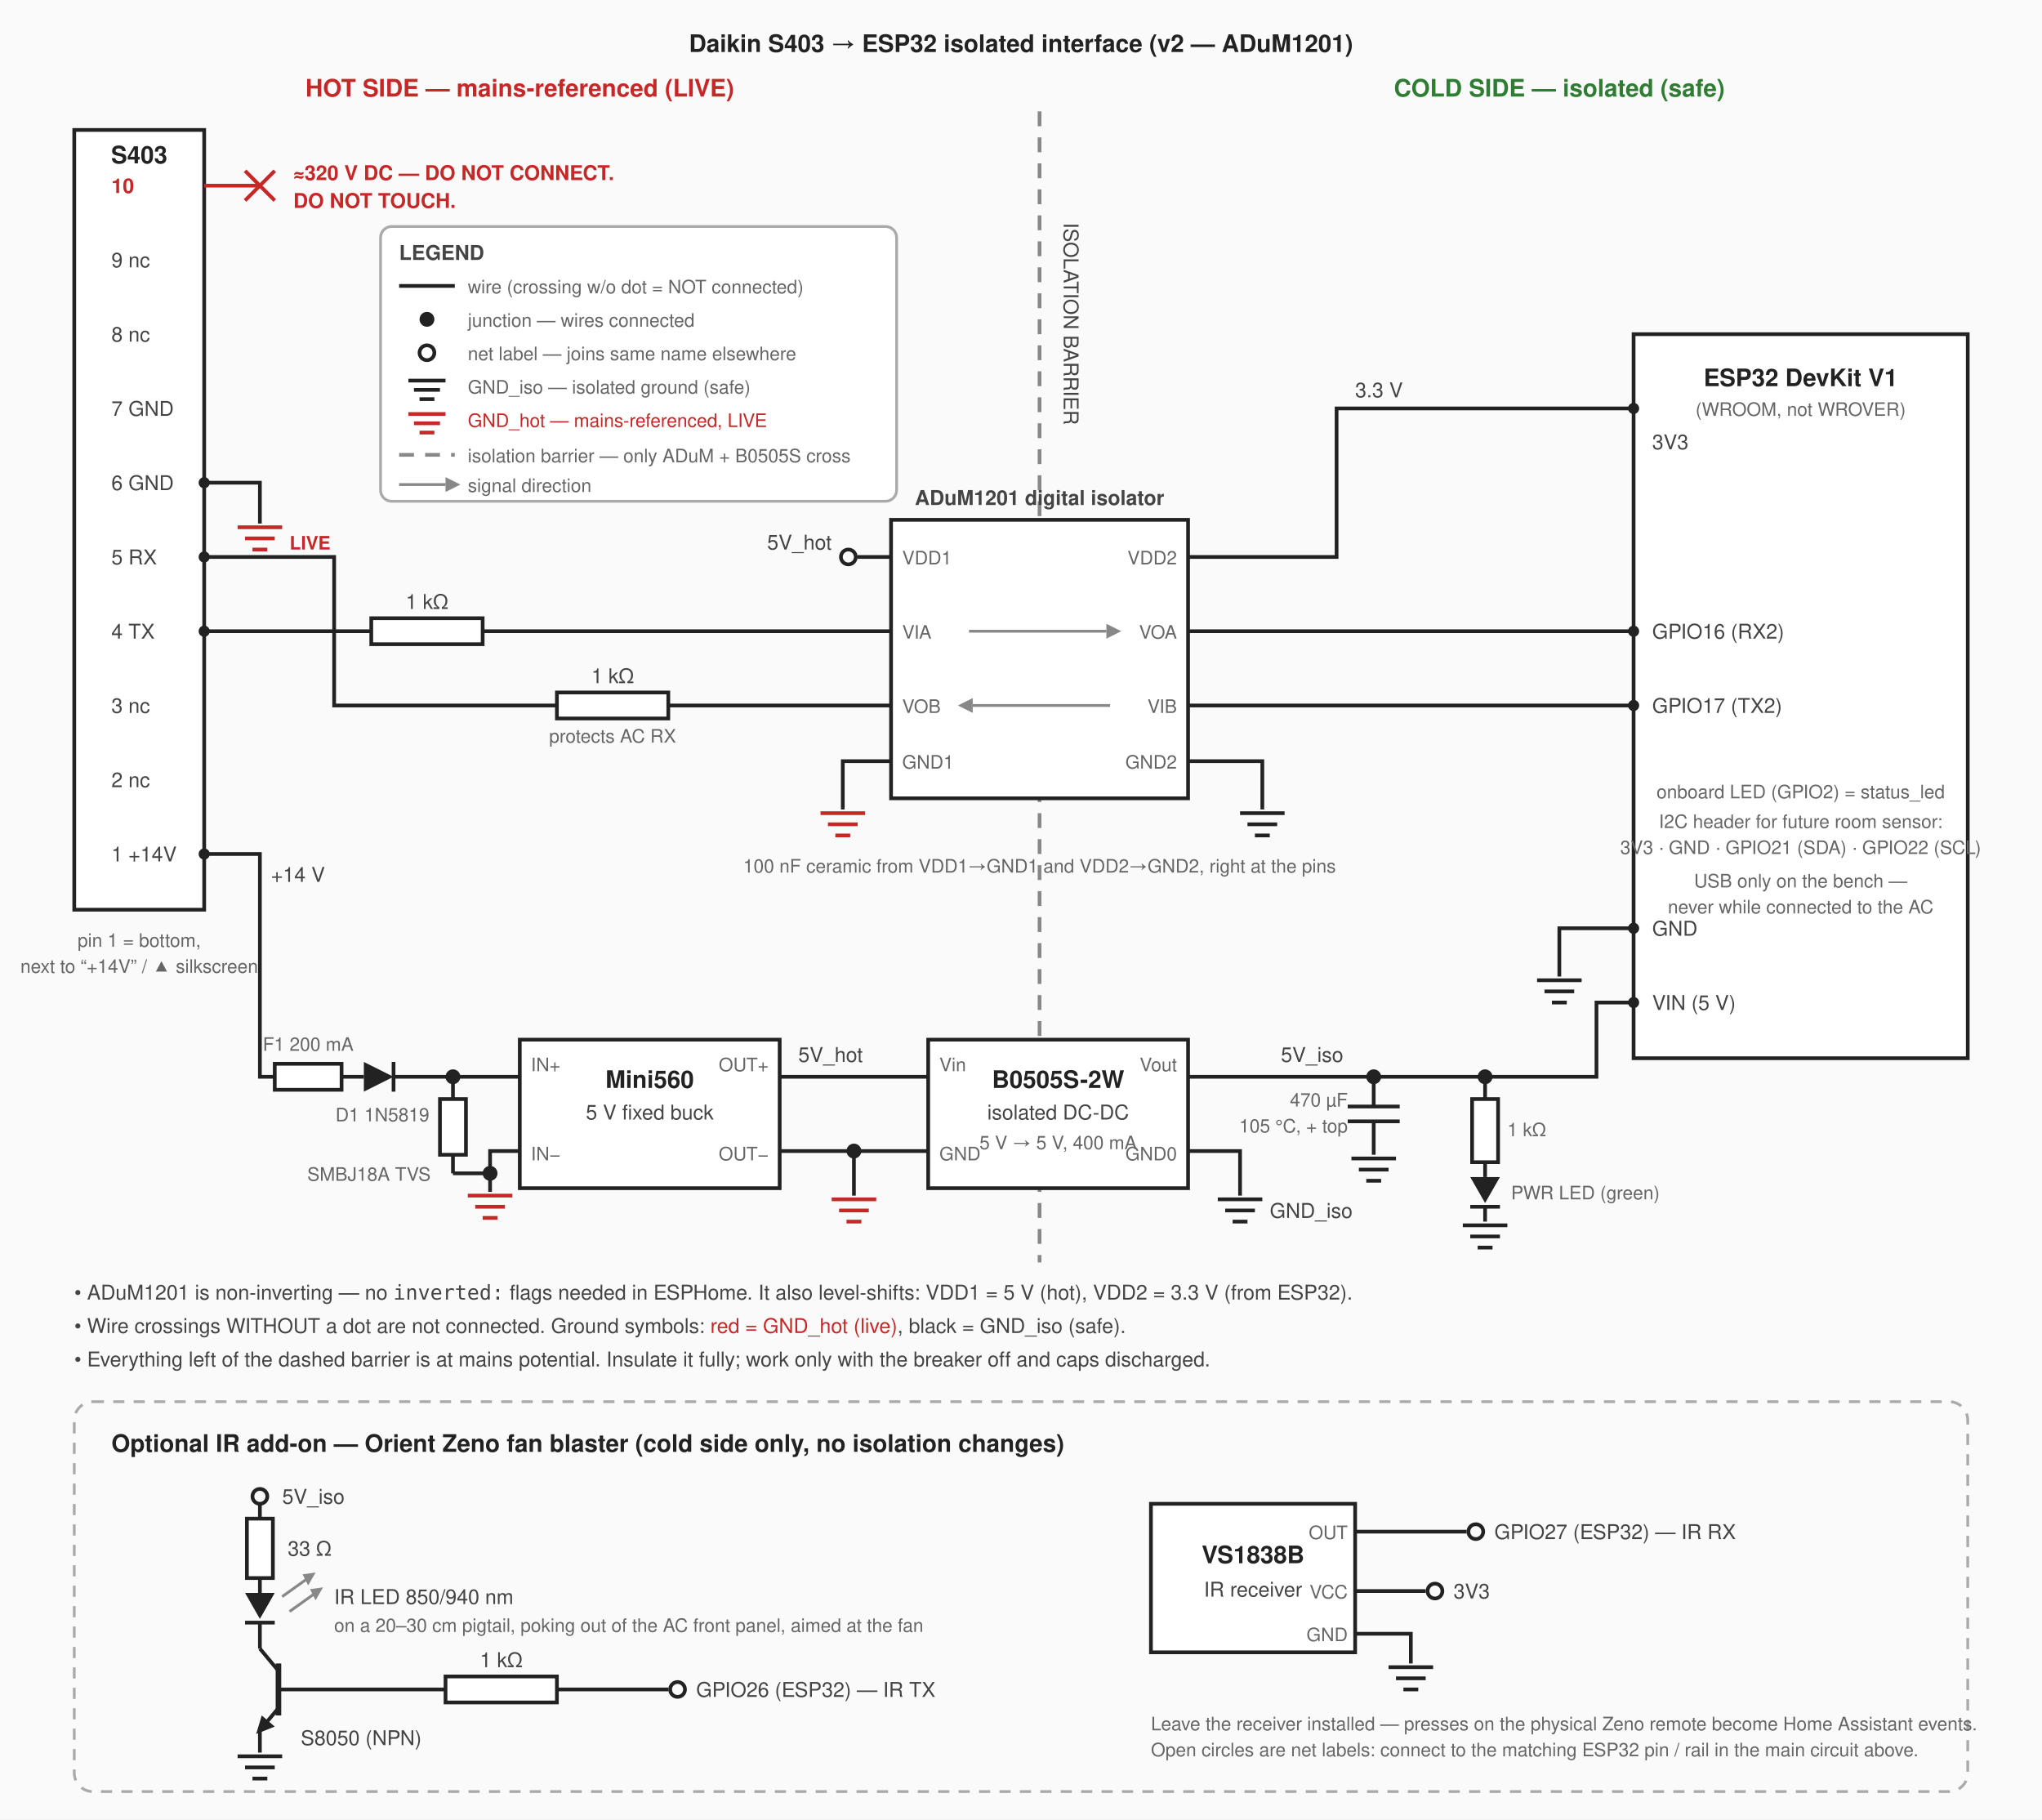
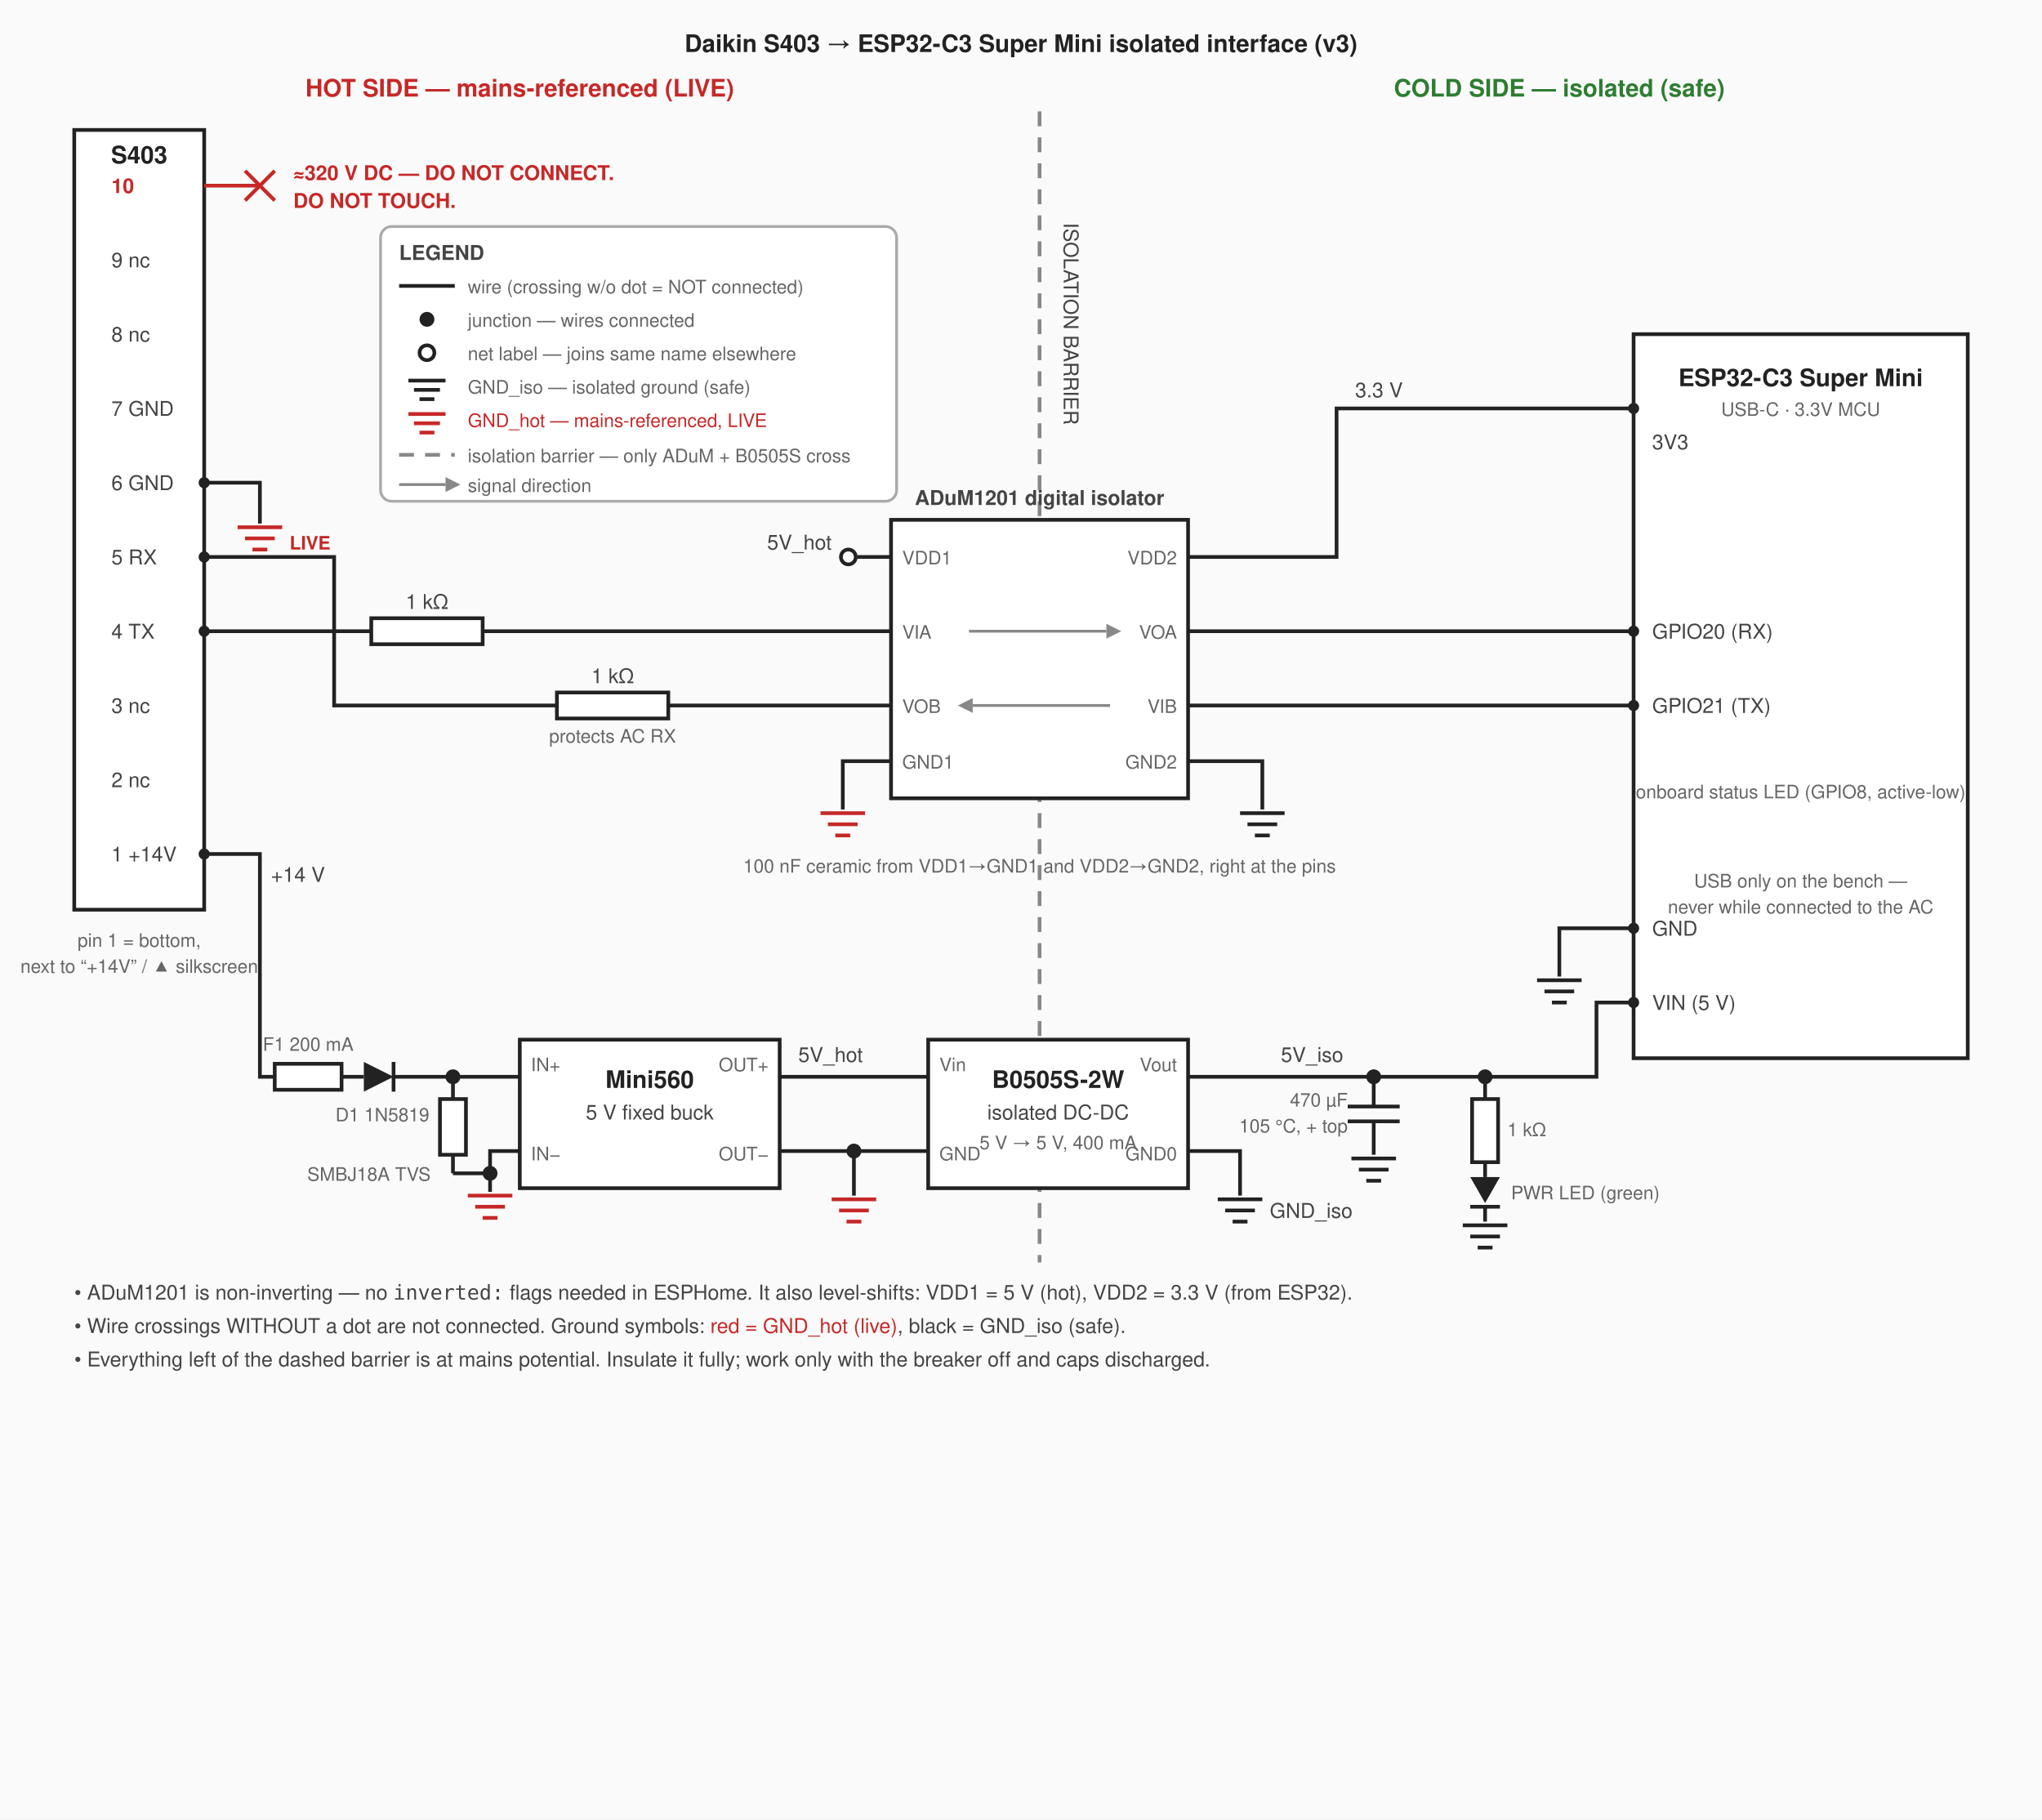
<svg xmlns="http://www.w3.org/2000/svg" viewBox="0 0 1100 980" font-family="Helvetica, Arial, sans-serif">
  <style>
    .wire{stroke:#222;stroke-width:2;fill:none}
    .hotwire{stroke:#c62828;stroke-width:2;fill:none}
    .box{fill:#ffffff;stroke:#222;stroke-width:2}
    .lbl{font-size:13px;fill:#222}
    .small{font-size:11px;fill:#444}
    .tiny{font-size:10px;fill:#666}
    .red{fill:#c62828}
    .green{fill:#2e7d32}
    .bold{font-weight:bold}
    .dot{fill:#222}
  </style>
  <rect x="0" y="0" width="1100" height="980" fill="#fafafa" />
-   <text x="550" y="28" text-anchor="middle" class="lbl bold" font-size="17">Daikin S403 → ESP32 isolated interface (v2 — ADuM1201)</text>
+   <text x="550" y="28" text-anchor="middle" class="lbl bold" font-size="17">Daikin S403 → ESP32-C3 Super Mini isolated interface (v3)</text>
  <text x="280" y="52" text-anchor="middle" class="lbl bold red">HOT SIDE — mains-referenced (LIVE)</text>
  <text x="840" y="52" text-anchor="middle" class="lbl bold green">COLD SIDE — isolated (safe)</text>
  <line x1="560" y1="60" x2="560" y2="680" stroke="#888" stroke-width="2" stroke-dasharray="8 6" />
  <text x="573" y="120" class="small" transform="rotate(90 573 120)">ISOLATION BARRIER</text>
  <rect x="40" y="70" width="70" height="420" class="box" />
  <text x="75" y="88" text-anchor="middle" class="lbl bold">S403</text>
  <g class="small">
    <circle cx="110" cy="460" r="3" class="dot" />
    <text x="60" y="464">1  +14V</text>
    <text x="60" y="424">2  nc</text>
    <text x="60" y="384">3  nc</text>
    <circle cx="110" cy="340" r="3" class="dot" />
    <text x="60" y="344">4  TX</text>
    <circle cx="110" cy="300" r="3" class="dot" />
    <text x="60" y="304">5  RX</text>
    <circle cx="110" cy="260" r="3" class="dot" />
    <text x="60" y="264">6  GND</text>
    <text x="60" y="224">7  GND</text>
    <text x="60" y="184">8  nc</text>
    <text x="60" y="144">9  nc</text>
    <text x="60" y="104" class="red bold">10</text>
  </g>
  <text x="75" y="510" text-anchor="middle" class="tiny">pin 1 = bottom,</text>
  <text x="75" y="524" text-anchor="middle" class="tiny">next to “+14V” / ▲ silkscreen</text>
  <g>
    <rect x="205" y="122" width="278" height="148" rx="6" fill="#ffffff" stroke="#aaa" stroke-width="1.5" />
    <text x="215" y="140" class="small bold">LEGEND</text>
    <line x1="215" y1="154" x2="245" y2="154" class="wire" />
    <text x="252" y="158" class="tiny">wire (crossing w/o dot = NOT connected)</text>
    <circle cx="230" cy="172" r="4" class="dot" />
    <text x="252" y="176" class="tiny">junction — wires connected</text>
    <circle cx="230" cy="190" r="4" fill="none" stroke="#222" stroke-width="2" />
    <text x="252" y="194" class="tiny">net label — joins same name elsewhere</text>
    <g class="wire">
      <line x1="220" y1="205" x2="240" y2="205" />
      <line x1="223" y1="210" x2="237" y2="210" />
      <line x1="226" y1="215" x2="234" y2="215" />
    </g>
    <text x="252" y="212" class="tiny">GND_iso — isolated ground (safe)</text>
    <g class="hotwire">
      <line x1="220" y1="223" x2="240" y2="223" />
      <line x1="223" y1="228" x2="237" y2="228" />
      <line x1="226" y1="233" x2="234" y2="233" />
    </g>
    <text x="252" y="230" class="tiny red">GND_hot — mains-referenced, LIVE</text>
    <line x1="215" y1="245" x2="245" y2="245" stroke="#888" stroke-width="2" stroke-dasharray="8 6" />
    <text x="252" y="249" class="tiny">isolation barrier — only ADuM + B0505S cross</text>
    <line x1="215" y1="261" x2="240" y2="261" stroke="#888" stroke-width="1.5" />
    <polygon points="240,257 248,261 240,265" fill="#888" />
    <text x="252" y="265" class="tiny">signal direction</text>
  </g>
  <line x1="110" y1="100" x2="140" y2="100" class="hotwire" />
  <line x1="132" y1="92" x2="148" y2="108" class="hotwire" />
  <line x1="148" y1="92" x2="132" y2="108" class="hotwire" />
  <text x="158" y="97" class="small red bold">≈320 V DC — DO NOT CONNECT.</text>
  <text x="158" y="112" class="small red bold">DO NOT TOUCH.</text>
  <polyline points="110,260 140,260 140,282" class="wire" />
  <g class="hotwire">
    <line x1="128" y1="284" x2="152" y2="284" />
    <line x1="132" y1="290" x2="148" y2="290" />
    <line x1="136" y1="296" x2="144" y2="296" />
  </g>
  <text x="156" y="296" class="tiny red bold">LIVE</text>
  <line x1="110" y1="340" x2="200" y2="340" class="wire" />
  <rect x="200" y="333" width="60" height="14" class="box" />
  <text x="230" y="328" text-anchor="middle" class="small">1 kΩ</text>
  <line x1="260" y1="340" x2="480" y2="340" class="wire" />
  <polyline points="110,300 180,300 180,380 300,380" class="wire" />
  <rect x="300" y="373" width="60" height="14" class="box" />
  <text x="330" y="368" text-anchor="middle" class="small">1 kΩ</text>
  <text x="330" y="400" text-anchor="middle" class="tiny">protects AC RX</text>
  <line x1="360" y1="380" x2="480" y2="380" class="wire" />
  <rect x="480" y="280" width="160" height="150" class="box" />
  <text x="560" y="272" text-anchor="middle" class="small bold">ADuM1201 digital isolator</text>
  <g class="tiny">
    <text x="486" y="304">VDD1</text>
    <text x="486" y="344">VIA</text>
    <text x="486" y="384">VOB</text>
    <text x="486" y="414">GND1</text>
    <text x="634" y="304" text-anchor="end">VDD2</text>
    <text x="634" y="344" text-anchor="end">VOA</text>
    <text x="634" y="384" text-anchor="end">VIB</text>
    <text x="634" y="414" text-anchor="end">GND2</text>
  </g>
  <line x1="522" y1="340" x2="596" y2="340" stroke="#888" stroke-width="1.5" />
  <polygon points="596,336 604,340 596,344" fill="#888" />
  <line x1="598" y1="380" x2="524" y2="380" stroke="#888" stroke-width="1.5" />
  <polygon points="524,376 516,380 524,384" fill="#888" />
  <line x1="480" y1="300" x2="462" y2="300" class="wire" />
  <circle cx="457" cy="300" r="4" fill="none" stroke="#222" stroke-width="2" />
  <text x="448" y="296" text-anchor="end" class="small">5V_hot</text>
  <polyline points="480,410 454,410 454,436" class="wire" />
  <g class="hotwire">
    <line x1="442" y1="438" x2="466" y2="438" />
    <line x1="446" y1="444" x2="462" y2="444" />
    <line x1="450" y1="450" x2="458" y2="450" />
  </g>
  <polyline points="640,300 720,300 720,220 880,220" class="wire" />
  <text x="730" y="214" class="small">3.3 V</text>
  <polyline points="640,410 680,410 680,436" class="wire" />
  <g class="wire">
    <line x1="668" y1="438" x2="692" y2="438" />
    <line x1="672" y1="444" x2="688" y2="444" />
    <line x1="676" y1="450" x2="684" y2="450" />
  </g>
  <line x1="640" y1="340" x2="880" y2="340" class="wire" />
  <line x1="640" y1="380" x2="880" y2="380" class="wire" />
  <text x="560" y="470" text-anchor="middle" class="tiny">100 nF ceramic from VDD1→GND1 and VDD2→GND2, right at the pins</text>
  <polyline points="110,460 140,460 140,580 148,580" class="wire" />
  <text x="146" y="475" class="small">+14 V</text>
  <rect x="148" y="573" width="36" height="14" class="box" />
  <text x="166" y="566" text-anchor="middle" class="tiny">F1 200 mA</text>
  <line x1="184" y1="580" x2="196" y2="580" class="wire" />
  <polygon points="196,572 196,588 212,580" fill="#222" />
  <line x1="212" y1="572" x2="212" y2="588" class="wire" />
  <line x1="212" y1="580" x2="244" y2="580" class="wire" />
  <text x="206" y="604" text-anchor="middle" class="tiny">D1 1N5819</text>
  <circle cx="244" cy="580" r="4" class="dot" />
  <line x1="244" y1="580" x2="244" y2="592" class="wire" />
  <rect x="237" y="592" width="14" height="30" class="box" />
  <text x="232" y="636" text-anchor="end" class="tiny">SMBJ18A TVS</text>
  <line x1="244" y1="622" x2="244" y2="632" class="wire" />
  <line x1="244" y1="632" x2="264" y2="632" class="wire" />
  <circle cx="264" cy="632" r="4" class="dot" />
  <line x1="264" y1="632" x2="264" y2="642" class="wire" />
  <g class="hotwire">
    <line x1="252" y1="644" x2="276" y2="644" />
    <line x1="256" y1="650" x2="272" y2="650" />
    <line x1="260" y1="656" x2="268" y2="656" />
  </g>
  <line x1="244" y1="580" x2="280" y2="580" class="wire" />
  <rect x="280" y="560" width="140" height="80" class="box" />
  <text x="350" y="586" text-anchor="middle" class="lbl bold">Mini560</text>
  <text x="350" y="603" text-anchor="middle" class="small">5 V fixed buck</text>
  <text x="286" y="577" class="tiny">IN+</text>
  <text x="286" y="625" class="tiny">IN−</text>
  <text x="414" y="577" text-anchor="end" class="tiny">OUT+</text>
  <text x="414" y="625" text-anchor="end" class="tiny">OUT−</text>
  <polyline points="280,620 264,620 264,632" class="wire" />
  <line x1="420" y1="580" x2="500" y2="580" class="wire" />
  <text x="430" y="572" class="small">5V_hot</text>
  <line x1="420" y1="620" x2="500" y2="620" class="wire" />
  <circle cx="460" cy="620" r="4" class="dot" />
  <line x1="460" y1="620" x2="460" y2="644" class="wire" />
  <g class="hotwire">
    <line x1="448" y1="646" x2="472" y2="646" />
    <line x1="452" y1="652" x2="468" y2="652" />
    <line x1="456" y1="658" x2="464" y2="658" />
  </g>
  <rect x="500" y="560" width="140" height="80" class="box" />
  <text x="570" y="586" text-anchor="middle" class="lbl bold">B0505S-2W</text>
  <text x="570" y="603" text-anchor="middle" class="small">isolated DC-DC</text>
  <text x="570" y="619" text-anchor="middle" class="tiny">5 V → 5 V, 400 mA</text>
  <text x="506" y="577" class="tiny">Vin</text>
  <text x="506" y="625" class="tiny">GND</text>
  <text x="634" y="577" text-anchor="end" class="tiny">Vout</text>
  <text x="634" y="625" text-anchor="end" class="tiny">GND0</text>
  <polyline points="640,580 860,580 860,540 880,540" class="wire" />
  <text x="690" y="572" class="small">5V_iso</text>
  <circle cx="740" cy="580" r="4" class="dot" />
  <circle cx="800" cy="580" r="4" class="dot" />
  <line x1="740" y1="580" x2="740" y2="596" class="wire" />
  <line x1="726" y1="596" x2="754" y2="596" class="wire" />
  <line x1="726" y1="604" x2="754" y2="604" class="wire" />
  <text x="726" y="596" text-anchor="end" class="tiny">470 µF</text>
  <text x="726" y="610" text-anchor="end" class="tiny">105 °C, + top</text>
  <line x1="740" y1="604" x2="740" y2="622" class="wire" />
  <g class="wire">
    <line x1="728" y1="624" x2="752" y2="624" />
    <line x1="732" y1="630" x2="748" y2="630" />
    <line x1="736" y1="636" x2="744" y2="636" />
  </g>
  <line x1="800" y1="580" x2="800" y2="592" class="wire" />
  <rect x="793" y="592" width="14" height="34" class="box" />
  <text x="812" y="612" class="tiny">1 kΩ</text>
  <line x1="800" y1="626" x2="800" y2="634" class="wire" />
  <polygon points="792,634 808,634 800,648" fill="#222" />
  <line x1="792" y1="650" x2="808" y2="650" class="wire" />
  <text x="814" y="646" class="tiny">PWR LED (green)</text>
  <line x1="800" y1="650" x2="800" y2="658" class="wire" />
  <g class="wire">
    <line x1="788" y1="660" x2="812" y2="660" />
    <line x1="792" y1="666" x2="808" y2="666" />
    <line x1="796" y1="672" x2="804" y2="672" />
  </g>
  <polyline points="640,620 668,620 668,644" class="wire" />
  <g class="wire">
    <line x1="656" y1="646" x2="680" y2="646" />
    <line x1="660" y1="652" x2="676" y2="652" />
    <line x1="664" y1="658" x2="672" y2="658" />
  </g>
  <text x="684" y="656" class="small">GND_iso</text>
  <rect x="880" y="180" width="180" height="390" class="box" />
-   <text x="970" y="208" text-anchor="middle" class="lbl bold">ESP32 DevKit V1</text>
-   <text x="970" y="224" text-anchor="middle" class="tiny">(WROOM, not WROVER)</text>
+   <text x="970" y="208" text-anchor="middle" class="lbl bold">ESP32-C3 Super Mini</text>
+   <text x="970" y="224" text-anchor="middle" class="tiny">USB-C · 3.3V MCU</text>
  <g class="small">
    <circle cx="880" cy="220" r="3" class="dot" />
    <text x="890" y="242">3V3</text>
    <circle cx="880" cy="340" r="3" class="dot" />
-     <text x="890" y="344">GPIO16 (RX2)</text>
+     <text x="890" y="344">GPIO20 (RX)</text>
    <circle cx="880" cy="380" r="3" class="dot" />
-     <text x="890" y="384">GPIO17 (TX2)</text>
+     <text x="890" y="384">GPIO21 (TX)</text>
    <circle cx="880" cy="500" r="3" class="dot" />
    <text x="890" y="504">GND</text>
    <circle cx="880" cy="540" r="3" class="dot" />
    <text x="890" y="544">VIN (5 V)</text>
  </g>
-   <text x="970" y="430" text-anchor="middle" class="tiny">onboard LED (GPIO2) = status_led</text>
-   <text x="970" y="446" text-anchor="middle" class="tiny">I2C header for future room sensor:</text>
-   <text x="970" y="460" text-anchor="middle" class="tiny">3V3 · GND · GPIO21 (SDA) · GPIO22 (SCL)</text>
+   <text x="970" y="430" text-anchor="middle" class="tiny">onboard status LED (GPIO8, active-low)</text>
  <text x="970" y="478" text-anchor="middle" class="tiny">USB only on the bench —</text>
  <text x="970" y="492" text-anchor="middle" class="tiny">never while connected to the AC</text>
  <polyline points="880,500 840,500 840,526" class="wire" />
  <g class="wire">
    <line x1="828" y1="528" x2="852" y2="528" />
    <line x1="832" y1="534" x2="848" y2="534" />
    <line x1="836" y1="540" x2="844" y2="540" />
  </g>
  <text x="40" y="700" class="small">• ADuM1201 is non-inverting — no <tspan font-family="monospace">inverted:</tspan> flags needed in ESPHome. It also level-shifts: VDD1 = 5 V (hot), VDD2 = 3.3 V (from ESP32).</text>
  <text x="40" y="718" class="small">• Wire crossings WITHOUT a dot are not connected. Ground symbols: <tspan class="red">red = GND_hot (live)</tspan>, black = GND_iso (safe).</text>
  <text x="40" y="736" class="small">• Everything left of the dashed barrier is at mains potential. Insulate it fully; work only with the breaker off and caps discharged.</text>
-   <rect x="40" y="755" width="1020" height="210" rx="10" fill="none" stroke="#aaa" stroke-width="1.5" stroke-dasharray="6 5" />
-   <text x="60" y="782" class="lbl bold">Optional IR add-on — Orient Zeno fan blaster (cold side only, no isolation changes)</text>
-   <circle cx="140" cy="806" r="4" fill="none" stroke="#222" stroke-width="2" />
-   <text x="152" y="810" class="small">5V_iso</text>
-   <line x1="140" y1="810" x2="140" y2="818" class="wire" />
-   <rect x="133" y="818" width="14" height="32" class="box" />
-   <text x="155" y="838" class="small">33 Ω</text>
-   <line x1="140" y1="850" x2="140" y2="858" class="wire" />
-   <polygon points="132,858 148,858 140,872" fill="#222" />
-   <line x1="132" y1="874" x2="148" y2="874" class="wire" />
-   <line x1="152" y1="860" x2="166" y2="850" stroke="#888" stroke-width="1.5" />
-   <polygon points="163,848 170,847 166,854" fill="#888" />
-   <line x1="156" y1="868" x2="170" y2="858" stroke="#888" stroke-width="1.5" />
-   <polygon points="167,856 174,855 170,862" fill="#888" />
-   <text x="180" y="864" class="small">IR LED 850/940 nm</text>
-   <text x="180" y="879" class="tiny">on a 20–30 cm pigtail, poking out of the AC front panel, aimed at the fan</text>
-   <line x1="140" y1="874" x2="140" y2="888" class="wire" />
-   <line x1="140" y1="888" x2="150" y2="900" class="wire" />
-   <line x1="150" y1="896" x2="150" y2="924" stroke="#222" stroke-width="3" />
-   <line x1="150" y1="920" x2="140" y2="932" class="wire" />
-   <polygon points="141,924 138,934 148,930" fill="#222" />
-   <line x1="140" y1="932" x2="140" y2="944" class="wire" />
-   <g class="wire">
-     <line x1="128" y1="946" x2="152" y2="946" />
-     <line x1="132" y1="952" x2="148" y2="952" />
-     <line x1="136" y1="958" x2="144" y2="958" />
-   </g>
-   <text x="162" y="940" class="small">S8050 (NPN)</text>
-   <line x1="150" y1="910" x2="240" y2="910" class="wire" />
-   <rect x="240" y="903" width="60" height="14" class="box" />
-   <text x="270" y="898" text-anchor="middle" class="small">1 kΩ</text>
-   <line x1="300" y1="910" x2="360" y2="910" class="wire" />
-   <circle cx="365" cy="910" r="4" fill="none" stroke="#222" stroke-width="2" />
-   <text x="375" y="914" class="small">GPIO26 (ESP32) — IR TX</text>
-   <rect x="620" y="810" width="110" height="80" class="box" />
-   <text x="675" y="842" text-anchor="middle" class="lbl bold">VS1838B</text>
-   <text x="675" y="860" text-anchor="middle" class="small">IR receiver</text>
-   <g class="tiny">
-     <text x="726" y="829" text-anchor="end">OUT</text>
-     <text x="726" y="861" text-anchor="end">VCC</text>
-     <text x="726" y="884" text-anchor="end">GND</text>
-   </g>
-   <line x1="730" y1="825" x2="790" y2="825" class="wire" />
-   <circle cx="795" cy="825" r="4" fill="none" stroke="#222" stroke-width="2" />
-   <text x="805" y="829" class="small">GPIO27 (ESP32) — IR RX</text>
-   <line x1="730" y1="857" x2="768" y2="857" class="wire" />
-   <circle cx="773" cy="857" r="4" fill="none" stroke="#222" stroke-width="2" />
-   <text x="783" y="861" class="small">3V3</text>
-   <polyline points="730,880 760,880 760,896" class="wire" />
-   <g class="wire">
-     <line x1="748" y1="898" x2="772" y2="898" />
-     <line x1="752" y1="904" x2="768" y2="904" />
-     <line x1="756" y1="910" x2="764" y2="910" />
-   </g>
-   <text x="620" y="932" class="tiny">Leave the receiver installed — presses on the physical Zeno remote become Home Assistant events.</text>
-   <text x="620" y="946" class="tiny">Open circles are net labels: connect to the matching ESP32 pin / rail in the main circuit above.</text>
</svg>
